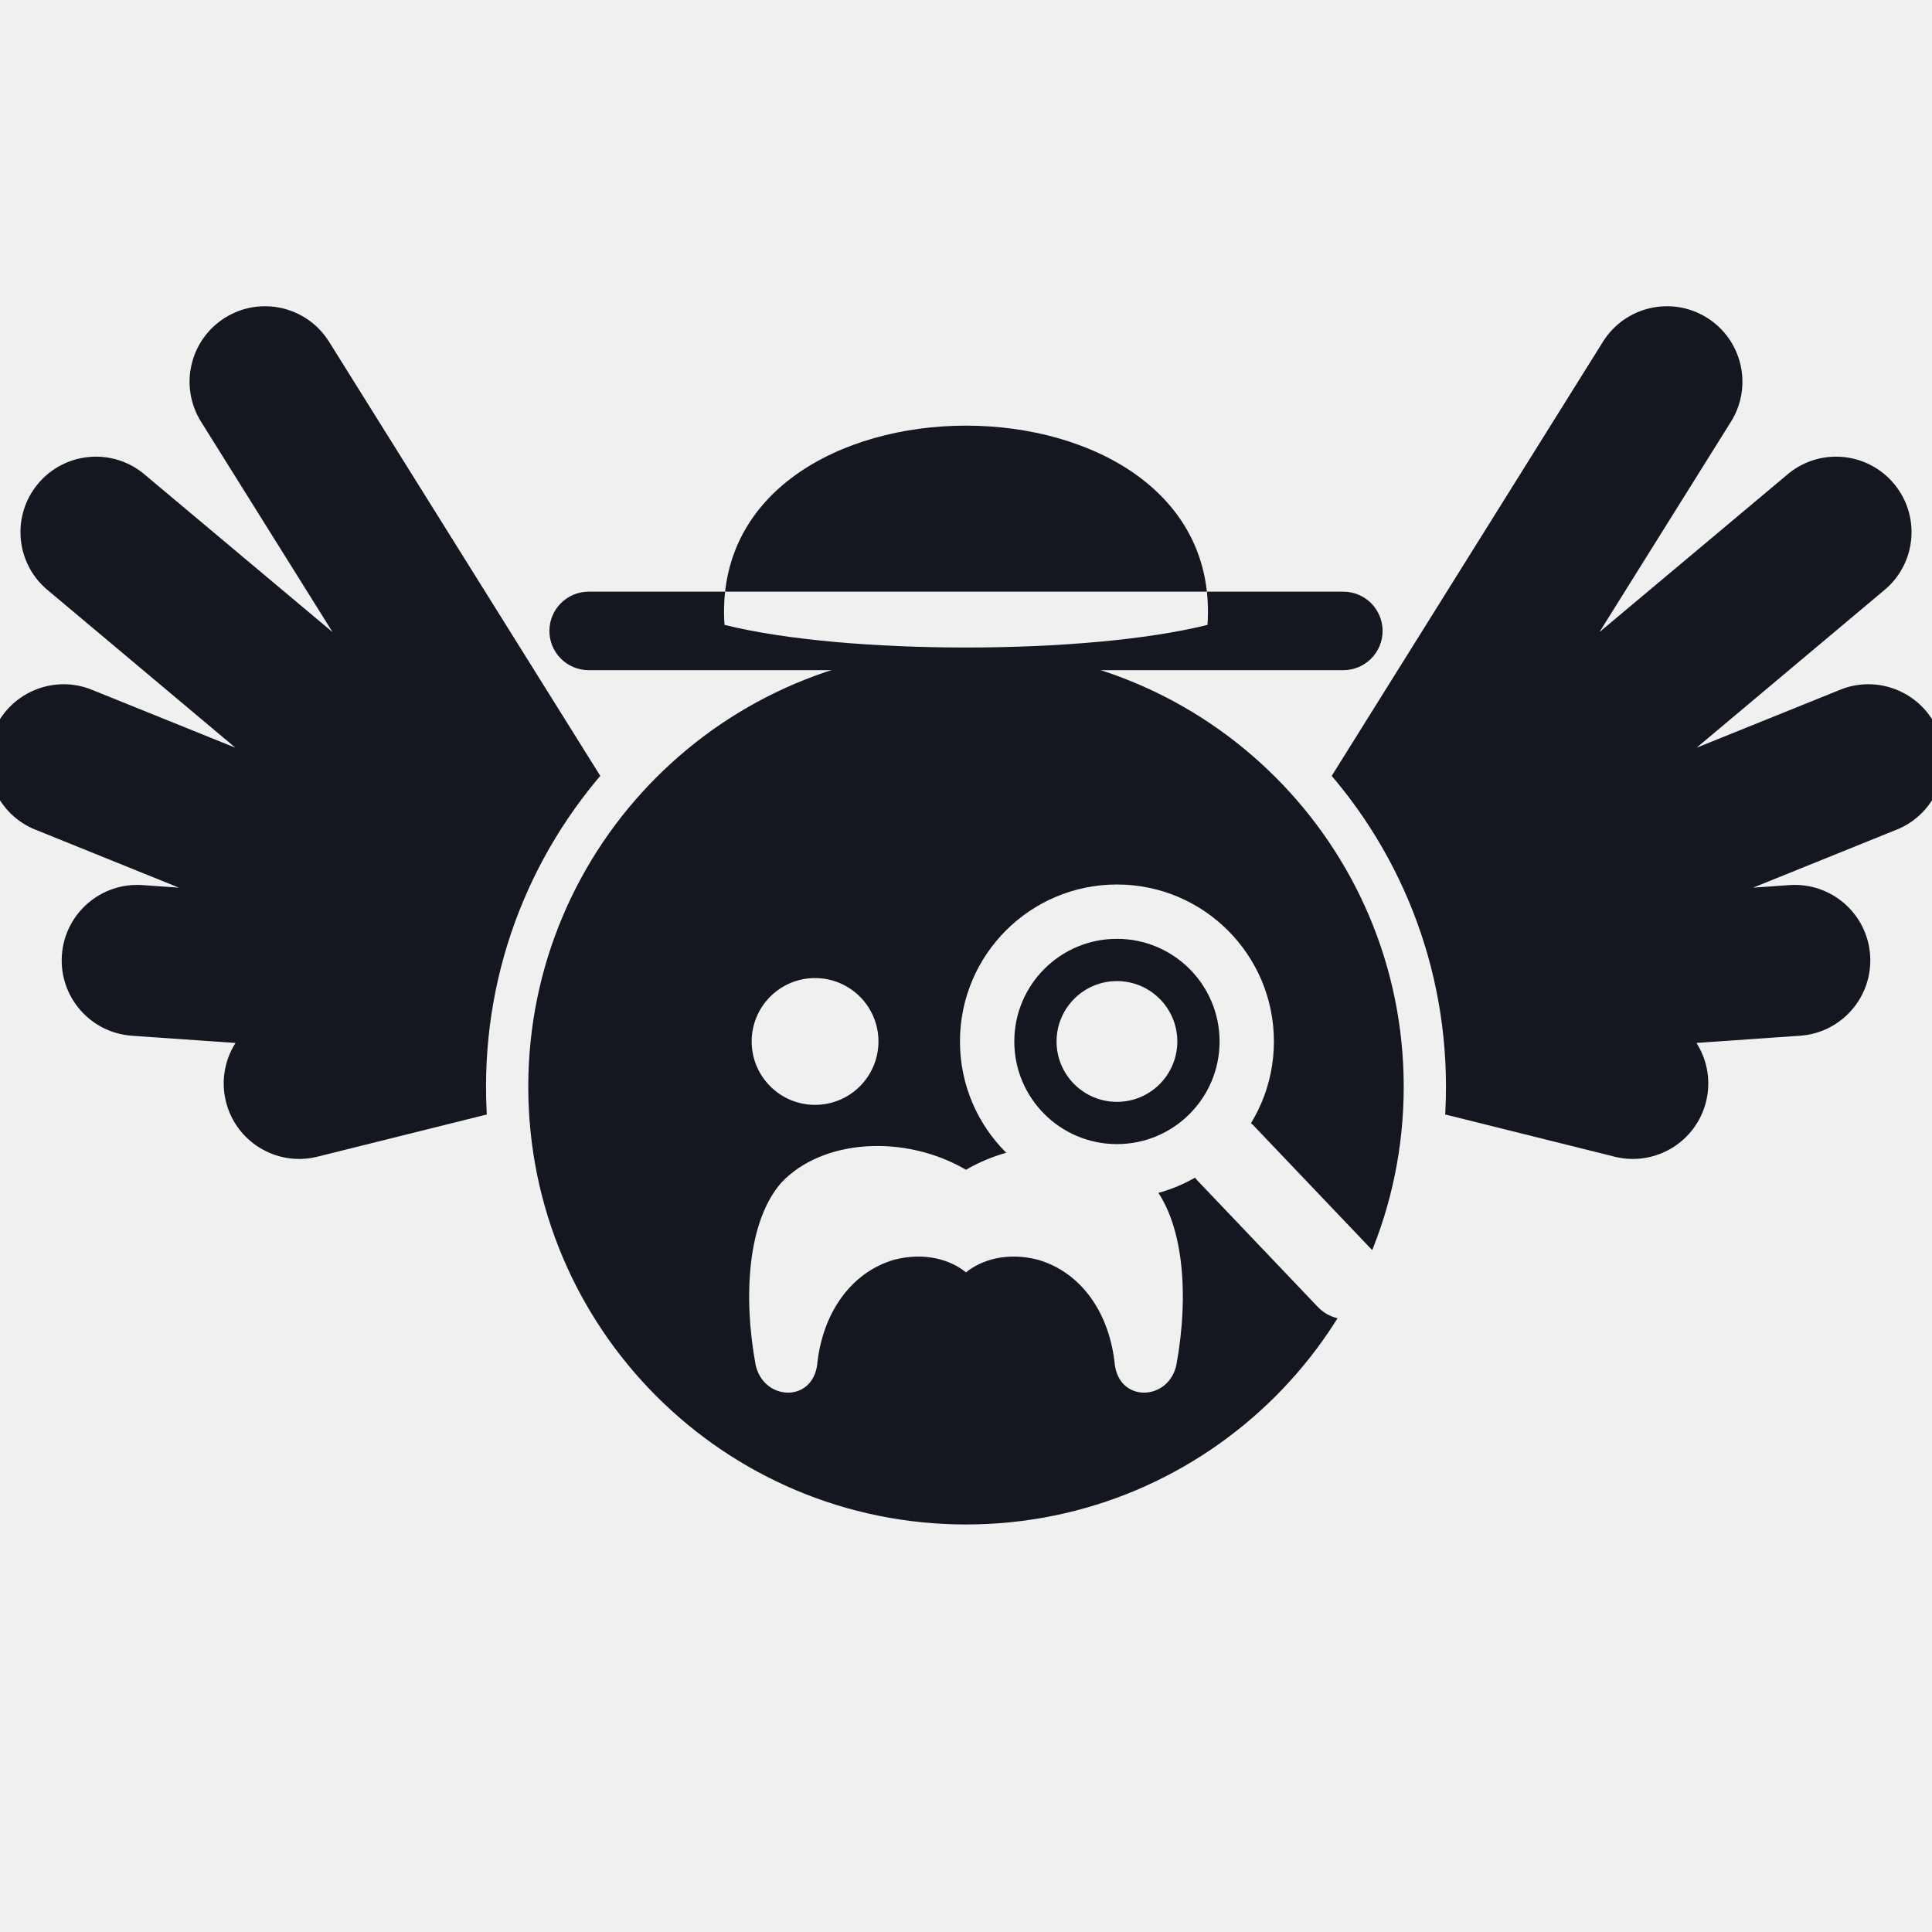
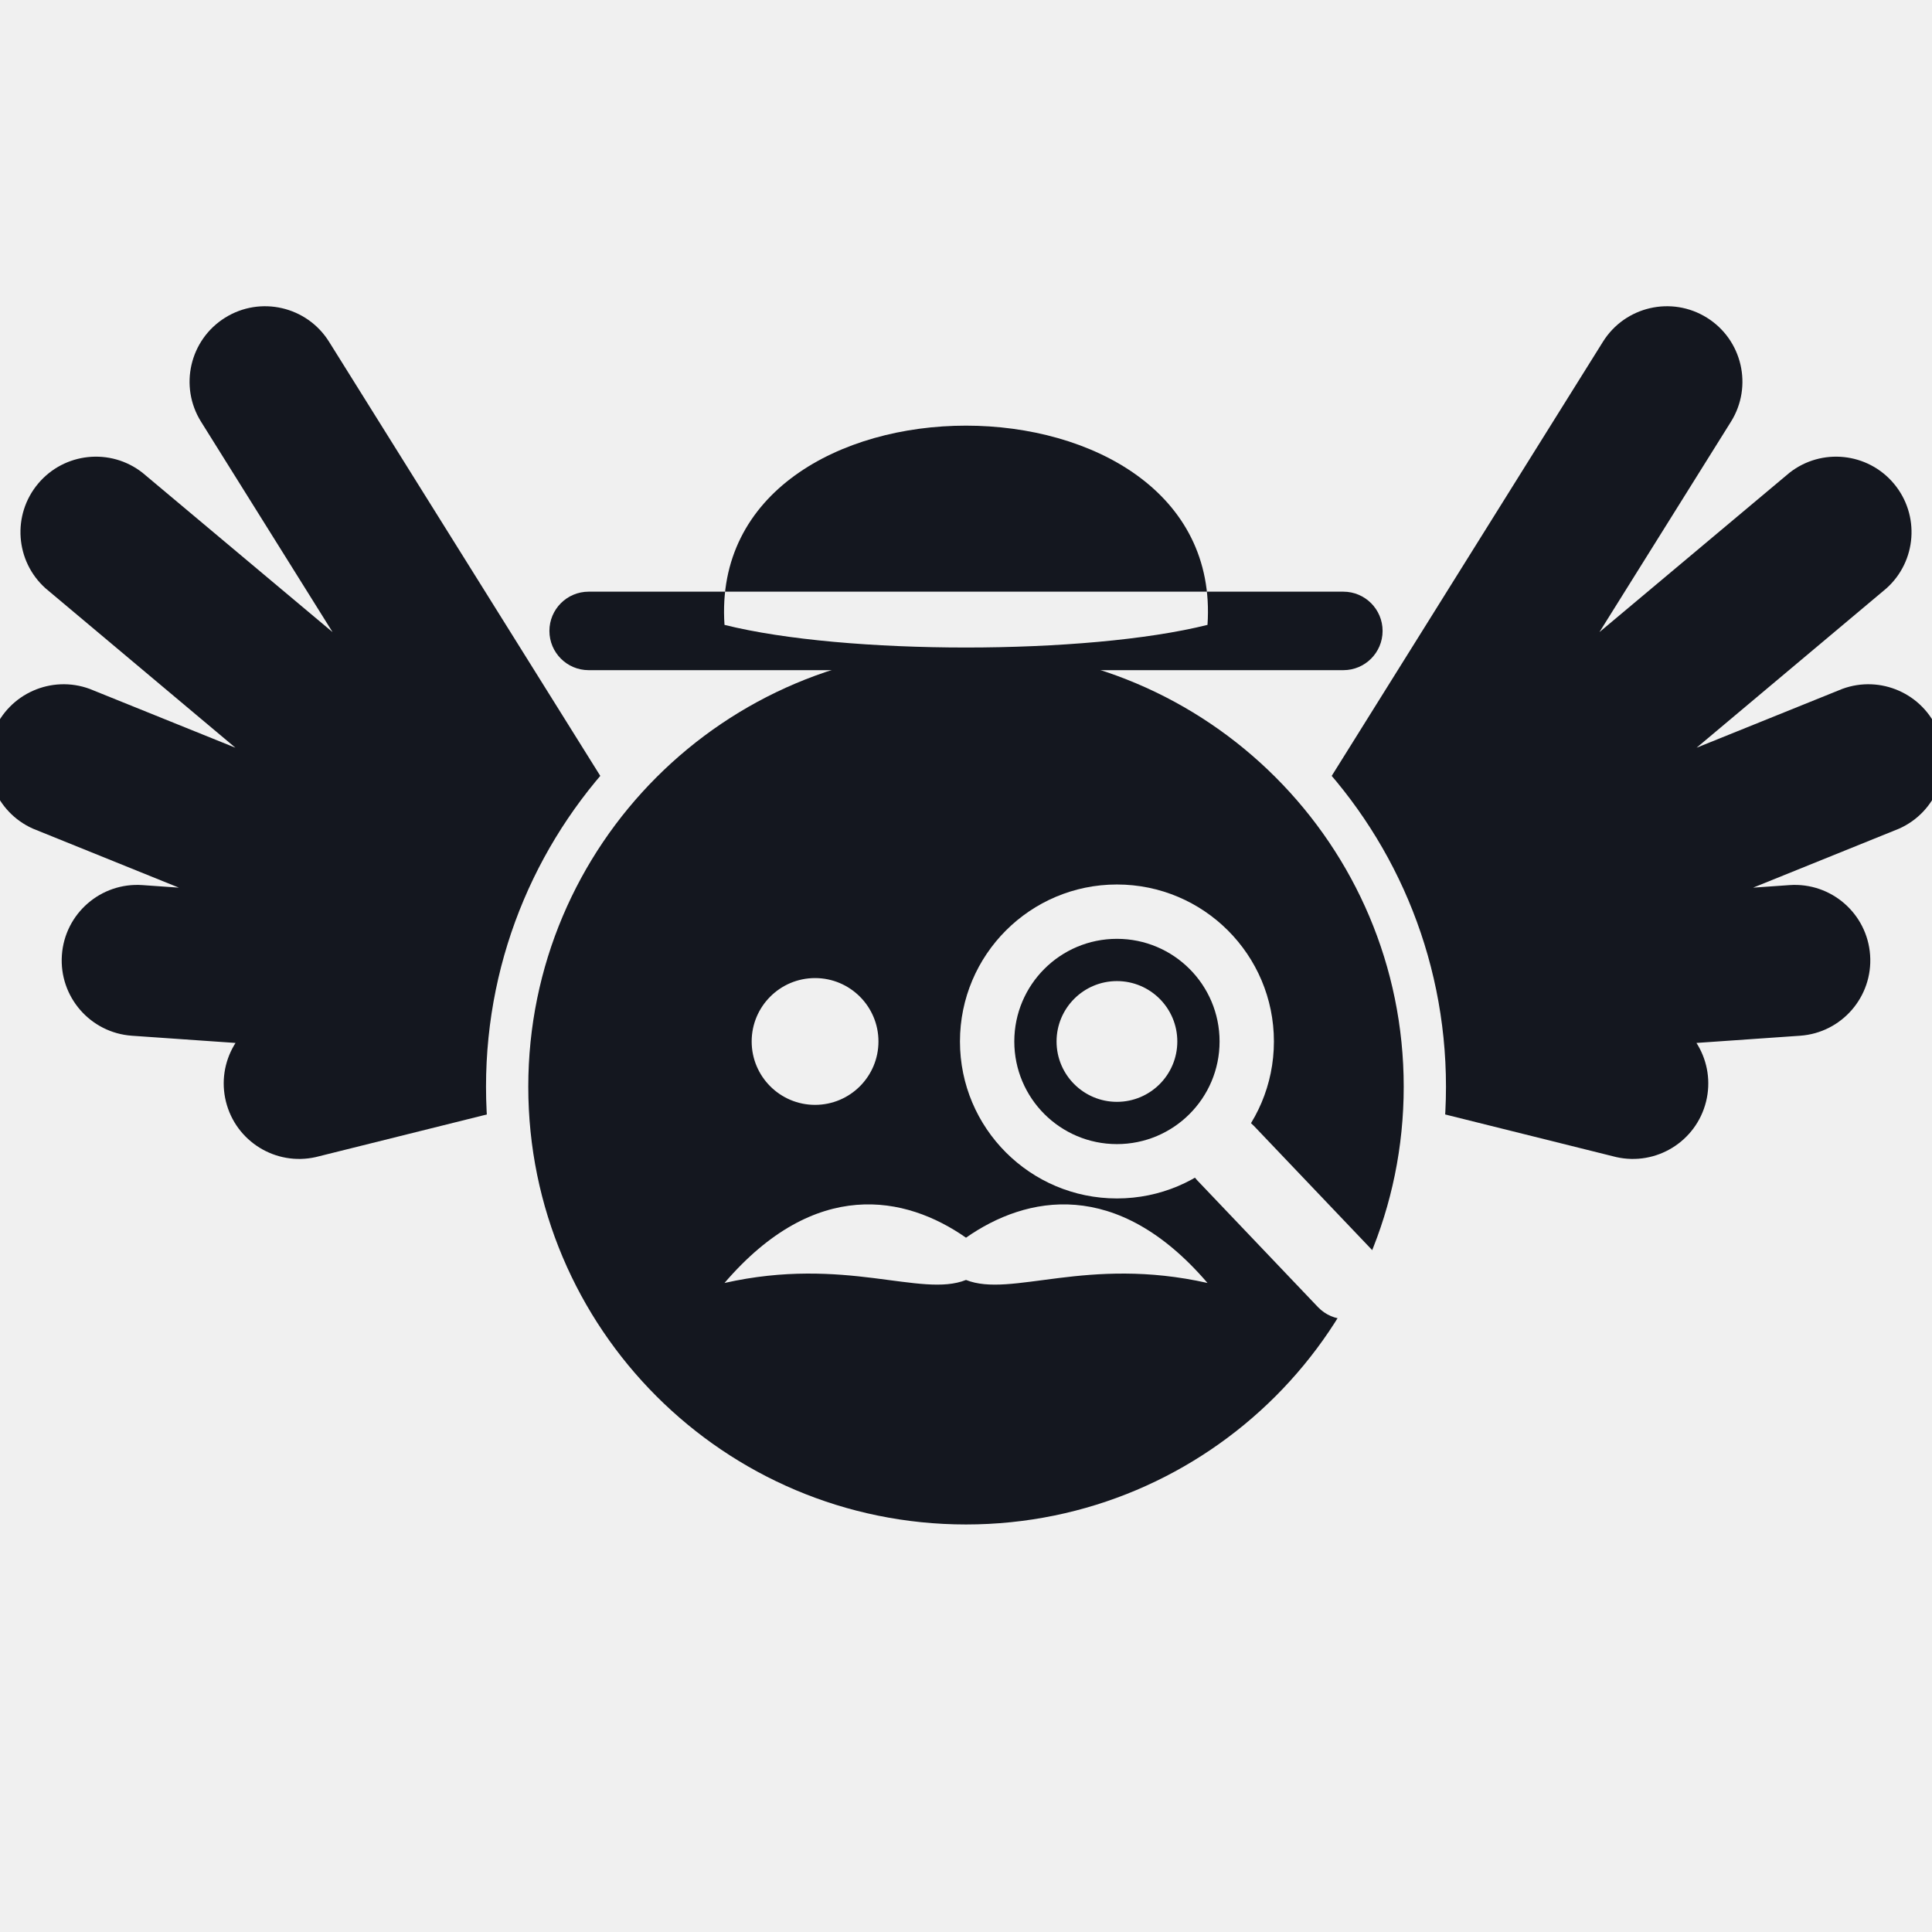
<svg xmlns="http://www.w3.org/2000/svg" viewBox="0 0 64 64">
  <defs>
    <mask id="ms4" maskUnits="userSpaceOnUse" x="0" y="0" width="64" height="64">
      <rect width="64" height="64" fill="#ffffff" />
-       <path fill="#000000" d="M24.9 34.5A2.1 2.1 0 1 0 29.1 34.5A2.1 2.1 0 1 0 24.9 34.5ZM35 34.5A2 2 0 1 0 39 34.5A2 2 0 1 0 35 34.5ZM39.66 39.1L43.66 43.3A1.3 1.3 0 0 0 45.54 41.5L41.54 37.3A1.3 1.3 0 0 0 39.66 39.1ZM32 38.75C34.04 37.56 36.76 37.73 38.12 39.18C39.23 40.45 39.39 42.92 38.97 45.21C38.72 46.4 37.1 46.48 36.93 45.21C36.76 43.51 35.83 42.15 34.38 41.73C33.36 41.47 32.51 41.73 32 42.15C31.49 41.73 30.64 41.47 29.62 41.73C28.18 42.15 27.24 43.51 27.07 45.21C26.9 46.48 25.29 46.4 25.03 45.21C24.61 42.92 24.77 40.45 25.88 39.18C27.24 37.73 29.96 37.56 32 38.75Z" />
+       <path fill="#000000" d="M24.9 34.5A2.1 2.1 0 1 0 29.1 34.5A2.1 2.1 0 1 0 24.9 34.5ZM35 34.5A2 2 0 1 0 39 34.5A2 2 0 1 0 35 34.5ZM39.66 39.1L43.66 43.3A1.3 1.3 0 0 0 45.54 41.5L41.54 37.3A1.3 1.3 0 0 0 39.66 39.1ZM24 42.5C27 39 30 39.6 32 41C34 39.6 37 39 40 42.5C36 41.6 33.5 43 32 42.4C30.5 43 28 41.6 24 42.5Z" />
      <path fill="#000000" fill-rule="evenodd" d="M31.8 34.5A5.2 5.2 0 1 0 42.2 34.5A5.2 5.2 0 1 0 31.8 34.5ZM33.6 34.5A3.4 3.4 0 1 0 40.4 34.5A3.4 3.4 0 1 0 33.6 34.5Z" />
    </mask>
    <mask id="ws4" maskUnits="userSpaceOnUse" x="0" y="0" width="64" height="64">
      <rect width="64" height="64" fill="#ffffff" />
      <path fill="#000000" d="M16.1 36A15.9 15.9 0 1 0 47.9 36A15.9 15.9 0 1 0 16.1 36Z" />
    </mask>
  </defs>
  <path fill="#14171f" mask="url(#ws4)" d="M23.62 31.68L10.9 11.32A2.5 2.5 0 0 0 6.66 13.97L19.38 34.32A2.5 2.5 0 0 0 23.62 31.68ZM23.11 31.08L4.72 15.66A2.5 2.5 0 0 0 1.51 19.49L19.89 34.92A2.5 2.5 0 0 0 23.11 31.08ZM22.44 30.68L2.97 22.82A2.5 2.5 0 0 0 1.09 27.45L20.56 35.32A2.5 2.5 0 0 0 22.44 30.68ZM21.67 30.51L4.72 29.32A2.5 2.5 0 0 0 4.37 34.31L21.33 35.49A2.5 2.5 0 0 0 21.67 30.51ZM20.9 30.57L9.25 33.48A2.5 2.5 0 0 0 10.46 38.33L22.1 35.43A2.5 2.5 0 0 0 20.9 30.57ZM44.62 34.32L57.34 13.97A2.5 2.5 0 0 0 53.1 11.32L40.38 31.68A2.5 2.5 0 0 0 44.62 34.32ZM44.11 34.92L62.49 19.49A2.5 2.5 0 0 0 59.28 15.66L40.89 31.08A2.5 2.5 0 0 0 44.11 34.92ZM43.44 35.32L62.91 27.45A2.5 2.5 0 0 0 61.03 22.82L41.56 30.68A2.5 2.5 0 0 0 43.44 35.32ZM42.67 35.49L59.63 34.31A2.5 2.5 0 0 0 59.28 29.32L42.33 30.51A2.5 2.5 0 0 0 42.67 35.49ZM41.9 35.43L53.54 38.33A2.5 2.5 0 0 0 54.75 33.48L43.1 30.57A2.5 2.5 0 0 0 41.9 35.43Z" />
  <path fill="#14171f" mask="url(#ms4)" d="M17.5 36A14.5 14.5 0 1 0 46.5 36A14.5 14.5 0 1 0 17.5 36Z" />
  <path fill="#14171f" d="M24 20.7C23.4 11.9 40.6 11.9 40 20.7C36 21.7 28 21.7 24 20.7ZM19.5 22.2L44.5 22.2A1.3 1.3 0 0 0 44.5 19.6L19.5 19.6A1.3 1.3 0 0 0 19.5 22.2Z" />
</svg>
